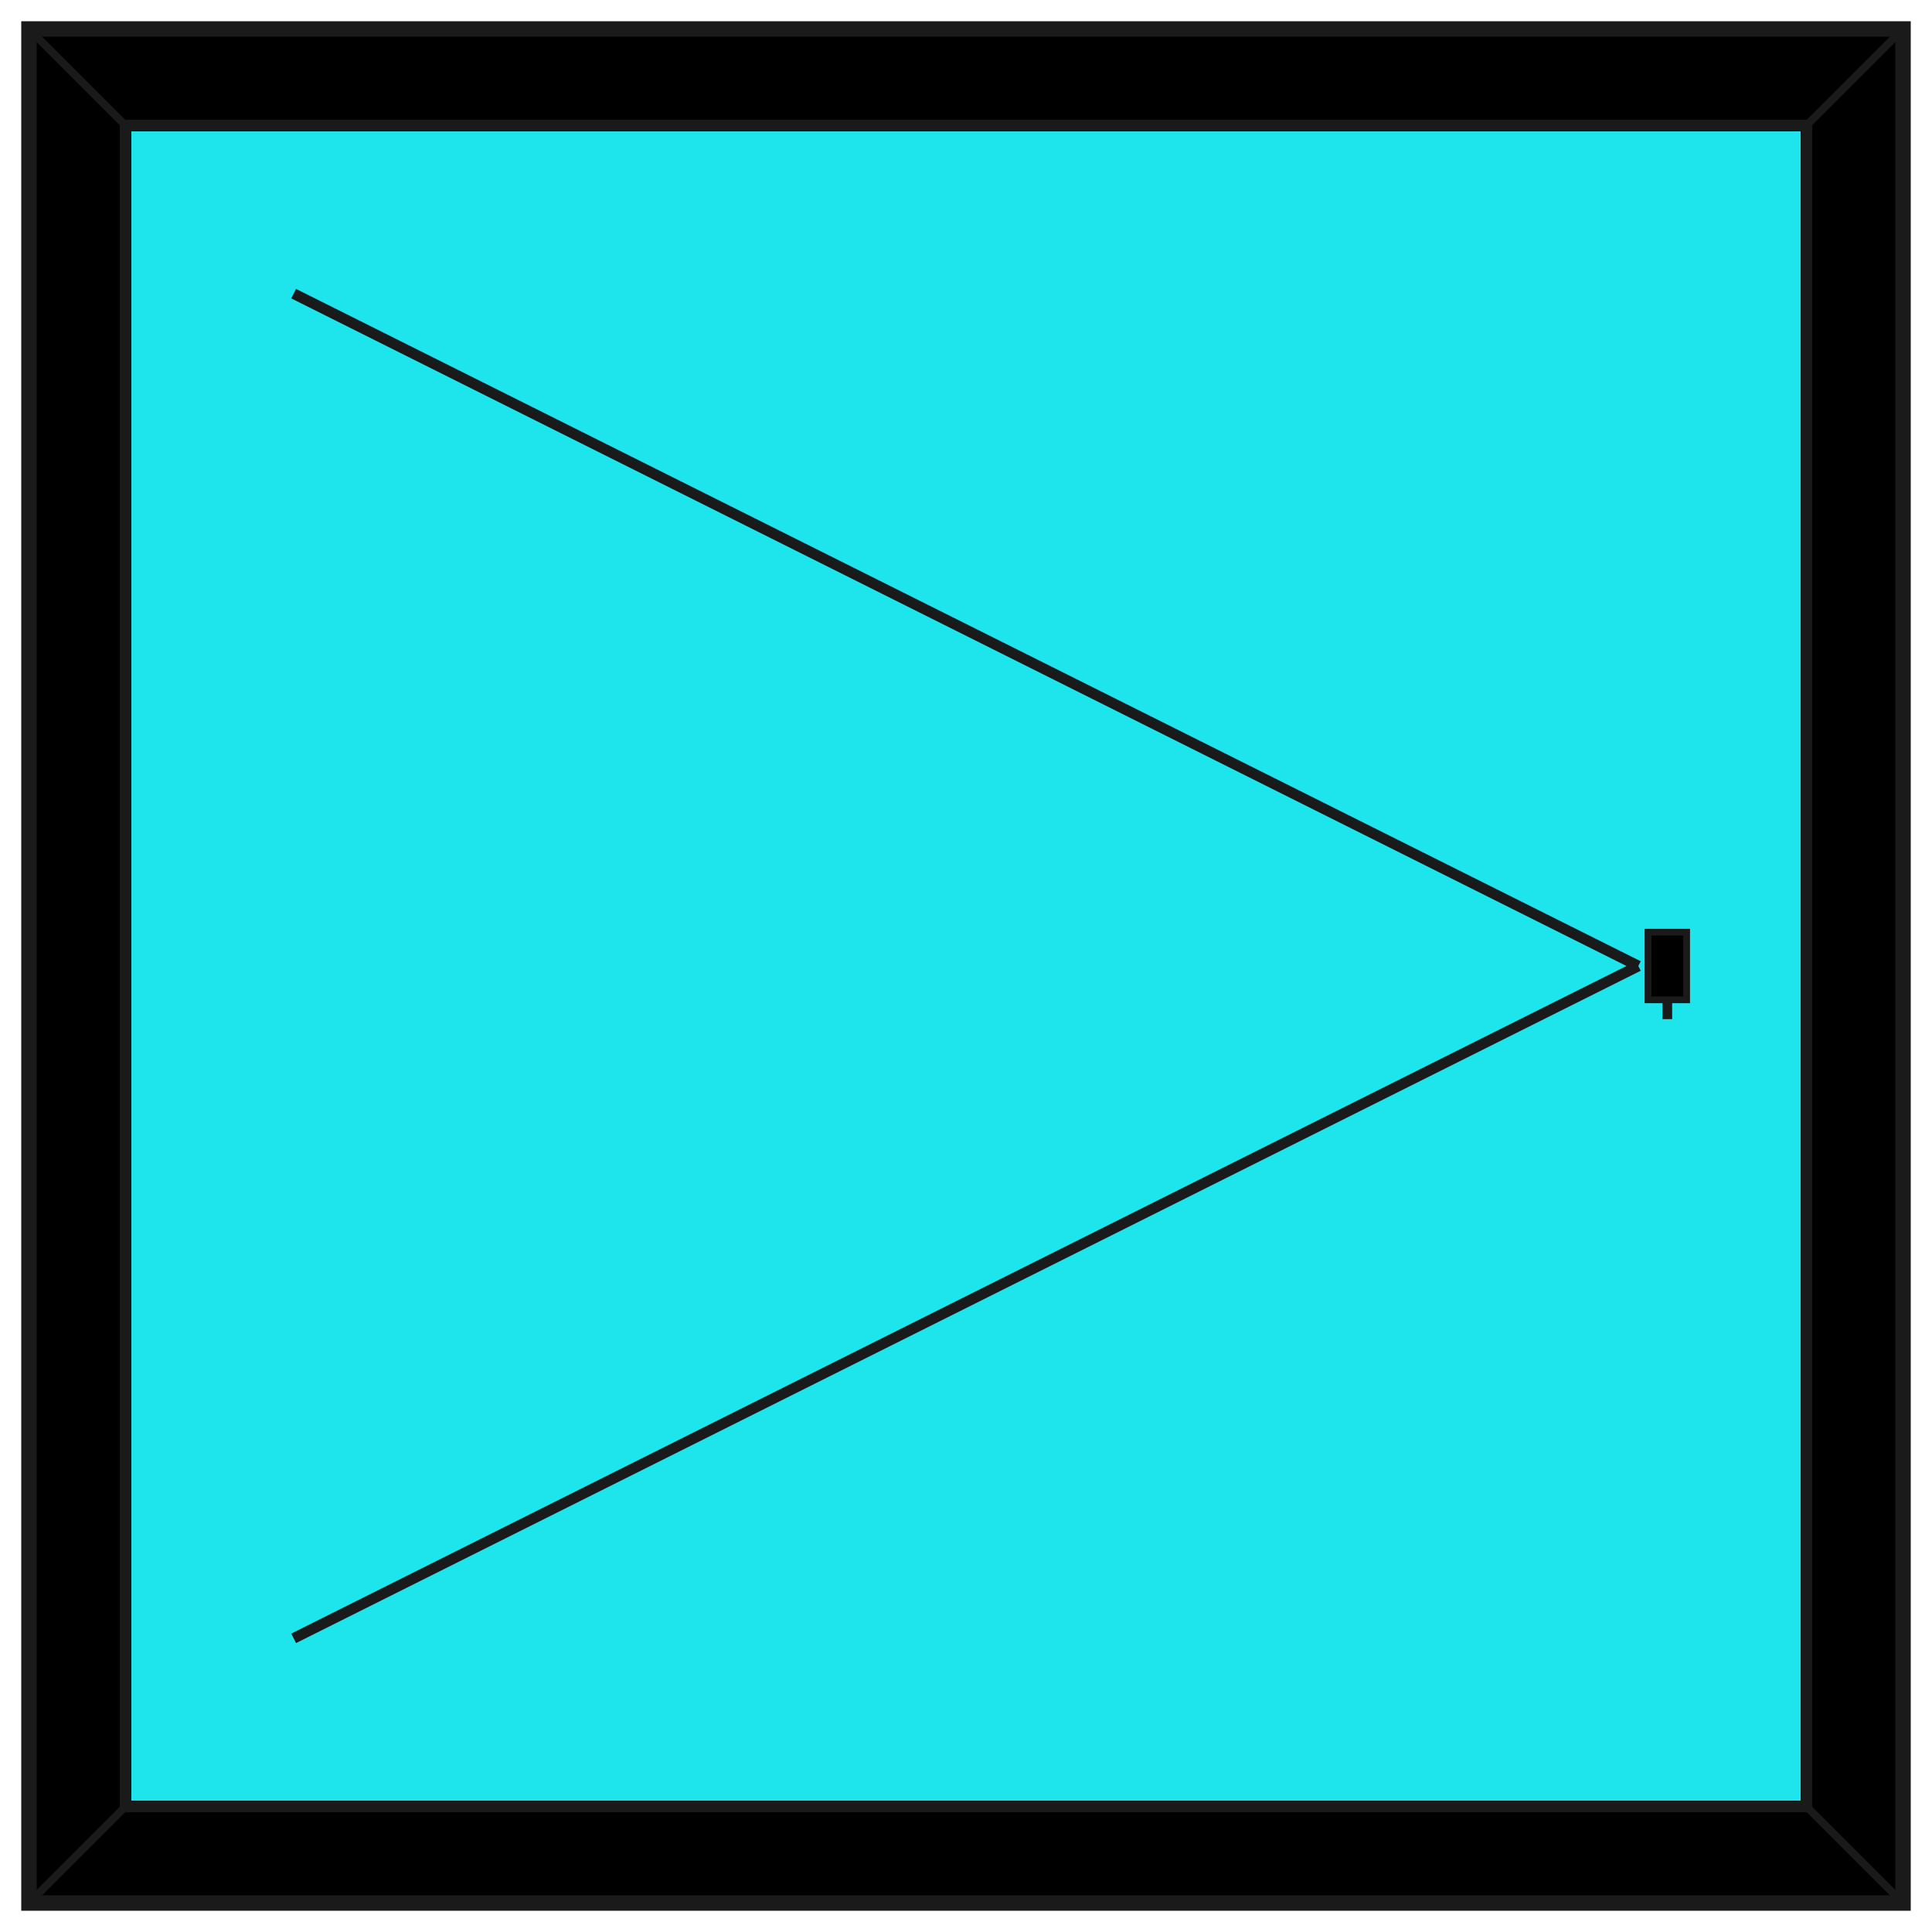
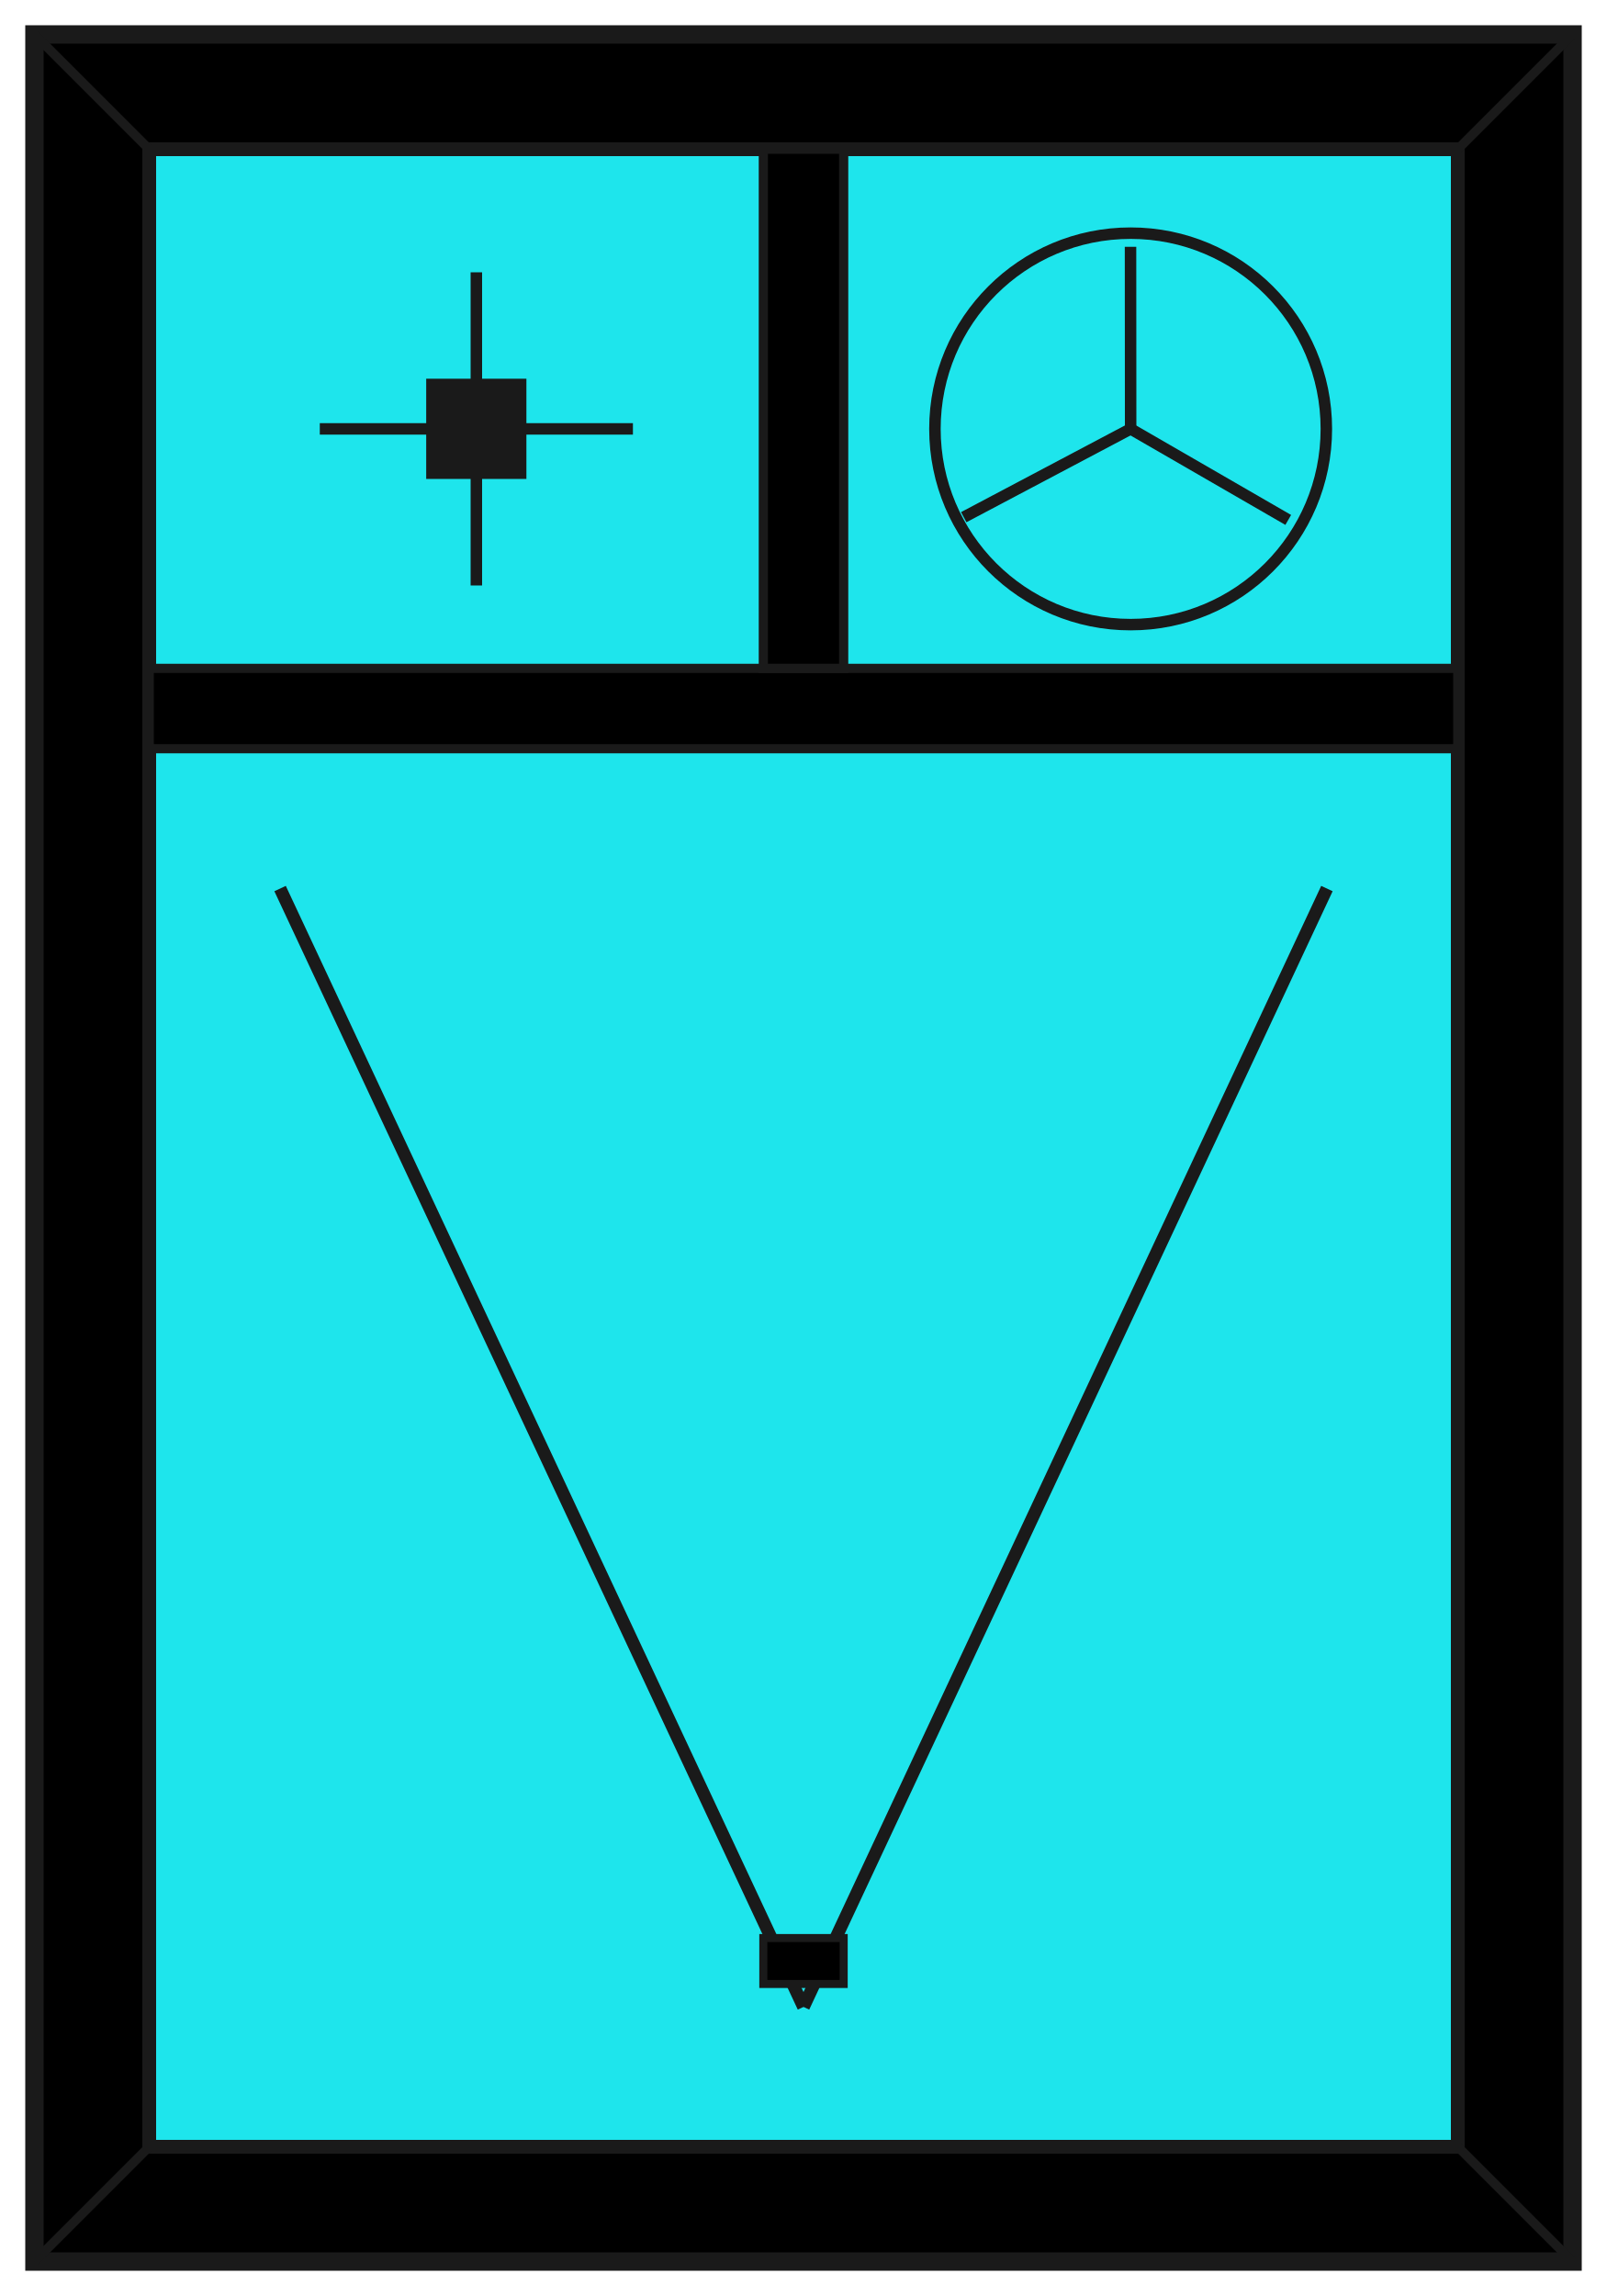
- <svg xmlns="http://www.w3.org/2000/svg" viewBox="0 0 200.00 200.00">
-   <rect x="3.00" y="3.00" width="194.00" height="194.00" fill="FRAME_COLOR" stroke="#1a1a1a" stroke-width="1.6" />
-   <rect x="13.00" y="13.00" width="174.00" height="174.00" fill="#1ee5ec" stroke="#1a1a1a" stroke-width="1.2" />
+ <svg xmlns="http://www.w3.org/2000/svg" viewBox="0 0 140.00 200.00">
+   <rect x="3.00" y="3.00" width="134.00" height="194.00" fill="FRAME_COLOR" stroke="#1a1a1a" stroke-width="1.6" />
+   <rect x="13.00" y="13.00" width="114.00" height="174.00" fill="#1ee5ec" stroke="#1a1a1a" stroke-width="1.2" />
  <line x1="3.00" y1="3.00" x2="13.00" y2="13.00" stroke="#1a1a1a" stroke-width="0.8" />
-   <line x1="197.00" y1="3.00" x2="187.00" y2="13.00" stroke="#1a1a1a" stroke-width="0.8" />
+   <line x1="137.00" y1="3.00" x2="127.00" y2="13.00" stroke="#1a1a1a" stroke-width="0.8" />
  <line x1="3.00" y1="197.00" x2="13.00" y2="187.00" stroke="#1a1a1a" stroke-width="0.8" />
-   <line x1="197.00" y1="197.00" x2="187.00" y2="187.00" stroke="#1a1a1a" stroke-width="0.8" />
-   <line x1="169.60" y1="100.00" x2="30.40" y2="30.40" stroke="#1a1a1a" stroke-width="1.1" />
-   <line x1="169.60" y1="100.00" x2="30.40" y2="169.60" stroke="#1a1a1a" stroke-width="1.1" />
-   <rect x="170.60" y="96.50" width="4.00" height="7.00" fill="FRAME_COLOR" stroke="#1a1a1a" stroke-width="0.7" />
-   <line x1="172.60" y1="103.50" x2="172.60" y2="105.50" stroke="#1a1a1a" stroke-width="1.0" />
+   <line x1="137.00" y1="197.00" x2="127.00" y2="187.00" stroke="#1a1a1a" stroke-width="0.8" />
+   <rect x="13.00" y="58.22" width="114.00" height="7.00" fill="FRAME_COLOR" stroke="#1a1a1a" stroke-width="0.8" />
+   <rect x="66.50" y="13.00" width="7.00" height="45.22" fill="FRAME_COLOR" stroke="#1a1a1a" stroke-width="0.8" />
+   <line x1="41.50" y1="23.72" x2="41.50" y2="51.00" stroke="#1a1a1a" stroke-width="1.0" />
+   <line x1="27.86" y1="37.36" x2="55.14" y2="37.36" stroke="#1a1a1a" stroke-width="1.0" />
+   <rect x="37.13" y="32.99" width="8.73" height="8.73" fill="#1a1a1a" />
+   <circle cx="98.50" cy="37.36" r="17.05" fill="none" stroke="#1a1a1a" stroke-width="1.0" />
+   <line x1="98.50" y1="37.36" x2="98.49" y2="21.50" stroke="#1a1a1a" stroke-width="1.0" />
+   <line x1="98.50" y1="37.36" x2="112.23" y2="45.29" stroke="#1a1a1a" stroke-width="1.0" />
+   <line x1="98.50" y1="37.36" x2="83.96" y2="45.05" stroke="#1a1a1a" stroke-width="1.0" />
+   <line x1="70.00" y1="174.82" x2="24.40" y2="77.40" stroke="#1a1a1a" stroke-width="1.1" />
+   <line x1="70.00" y1="174.82" x2="115.60" y2="77.40" stroke="#1a1a1a" stroke-width="1.1" />
+   <rect x="66.50" y="168.82" width="7.00" height="4.00" fill="FRAME_COLOR" stroke="#1a1a1a" stroke-width="0.7" />
</svg>
